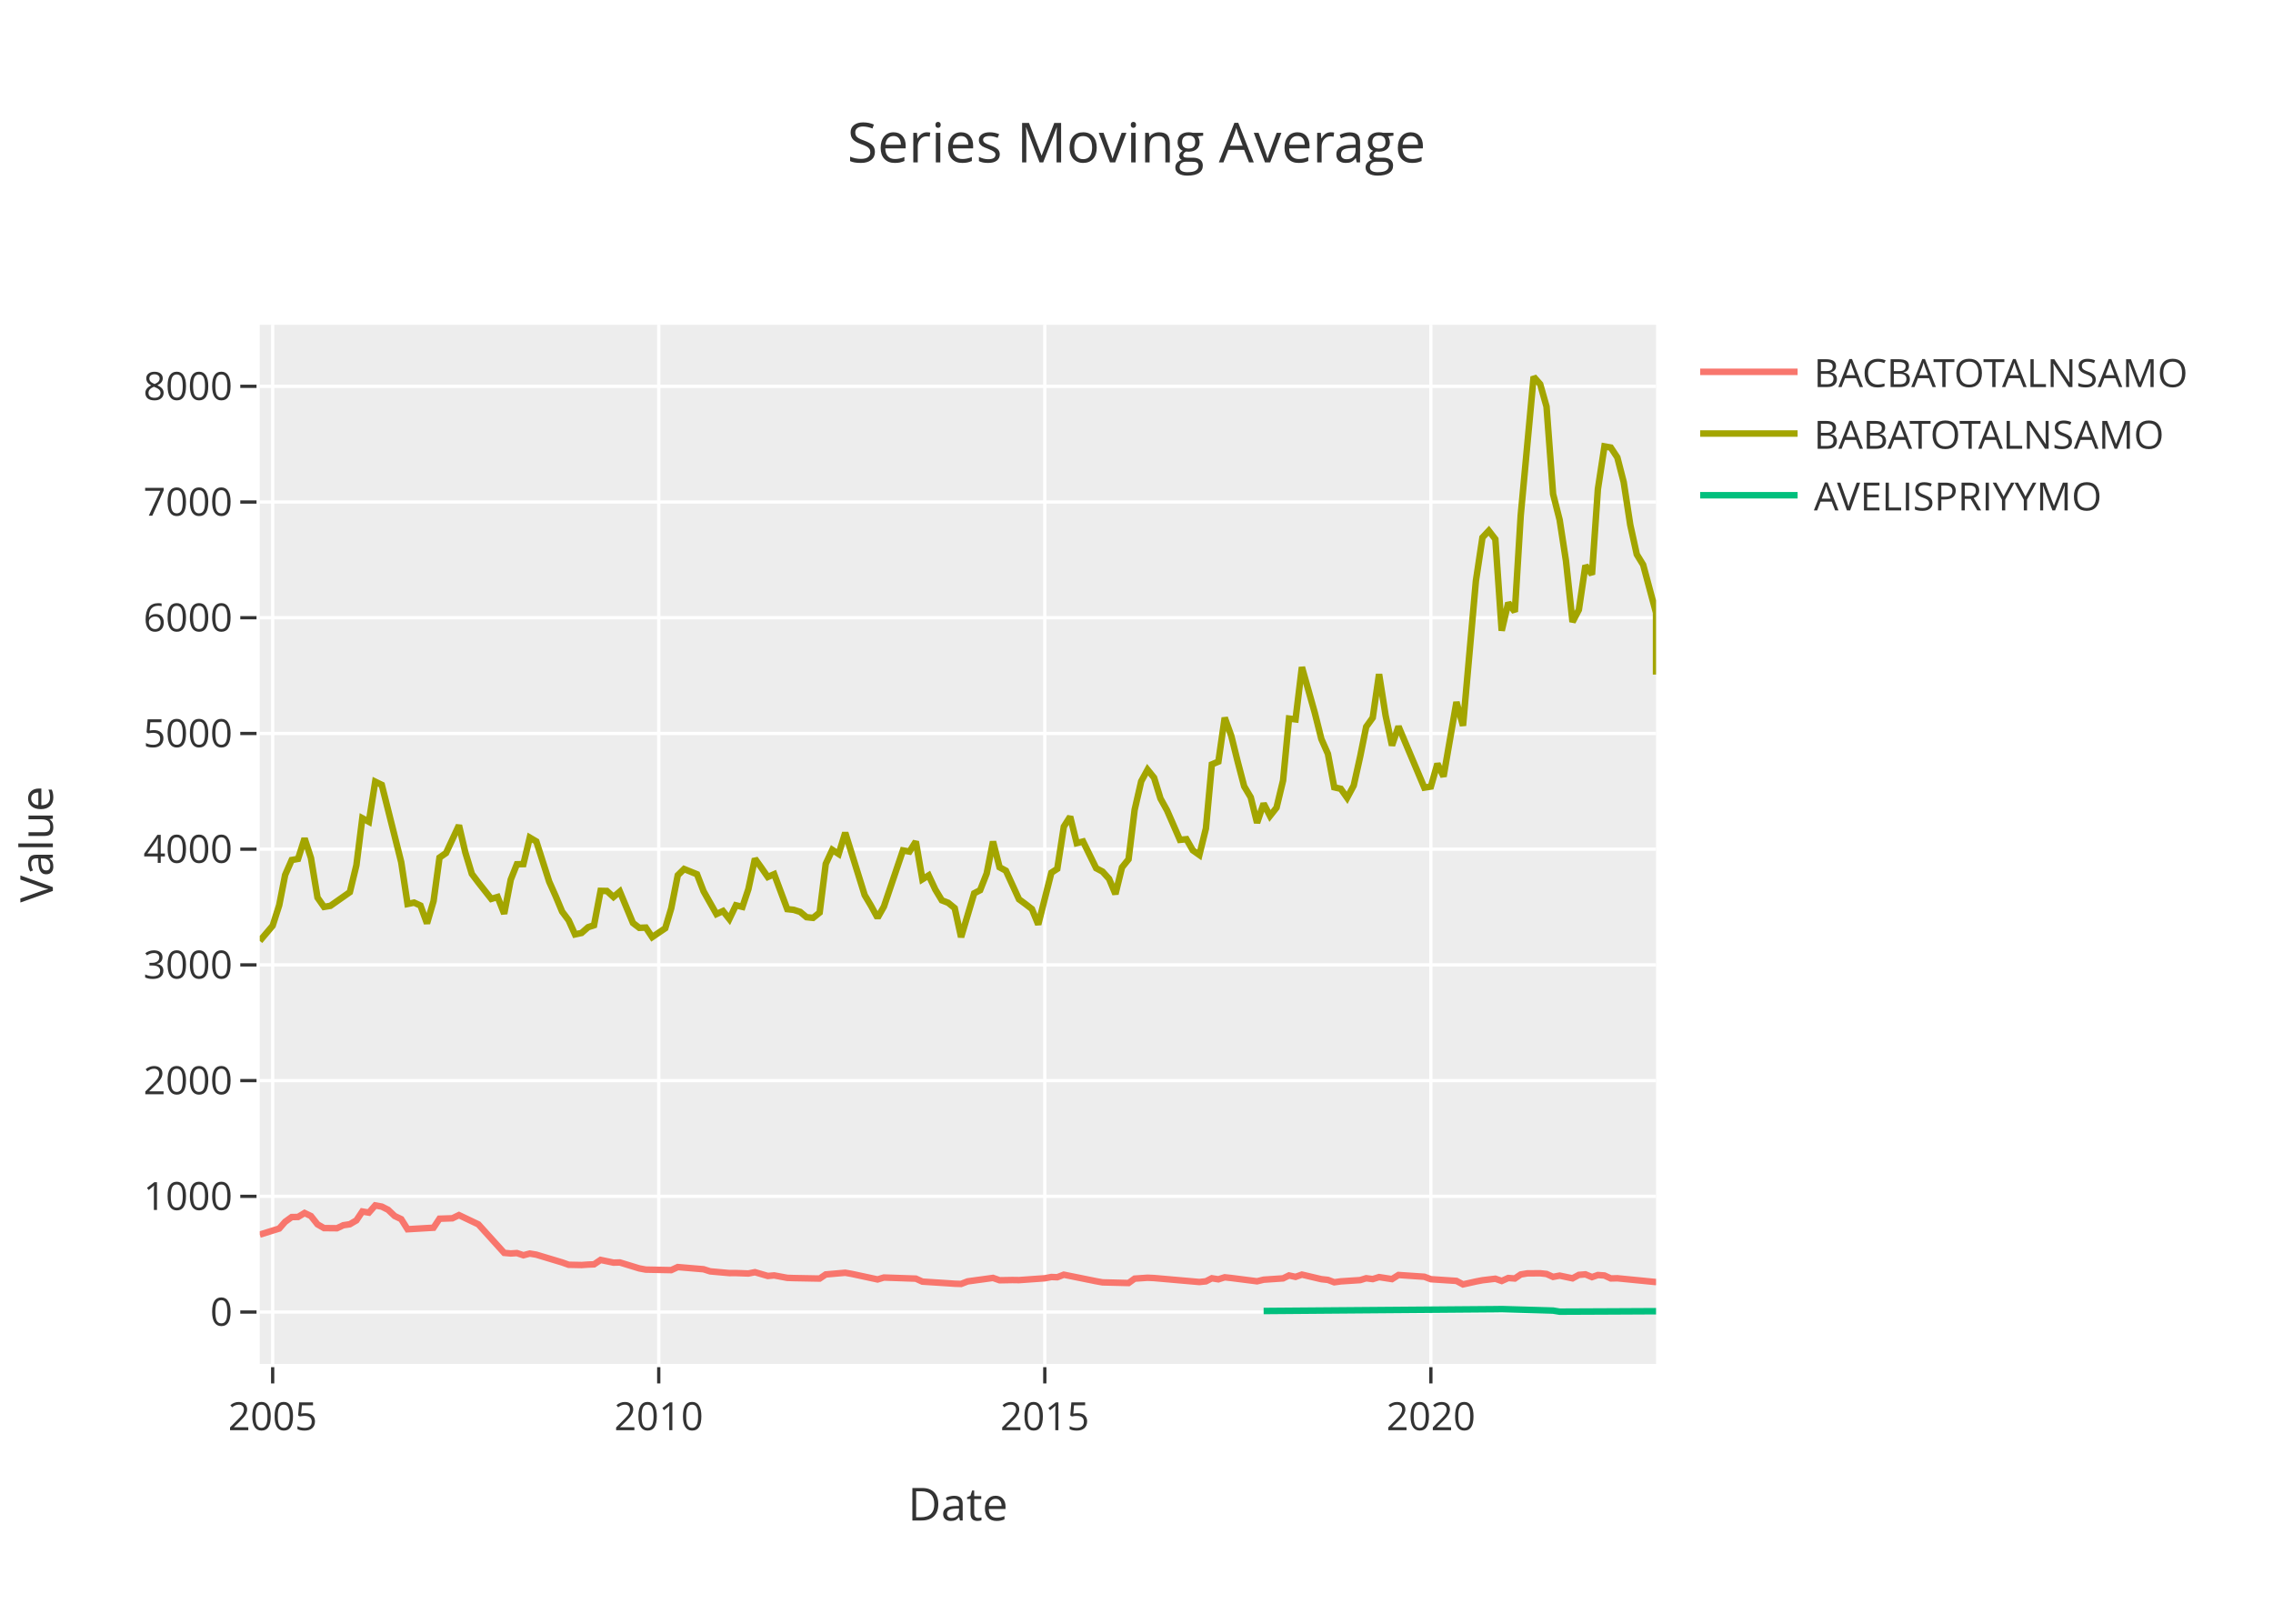
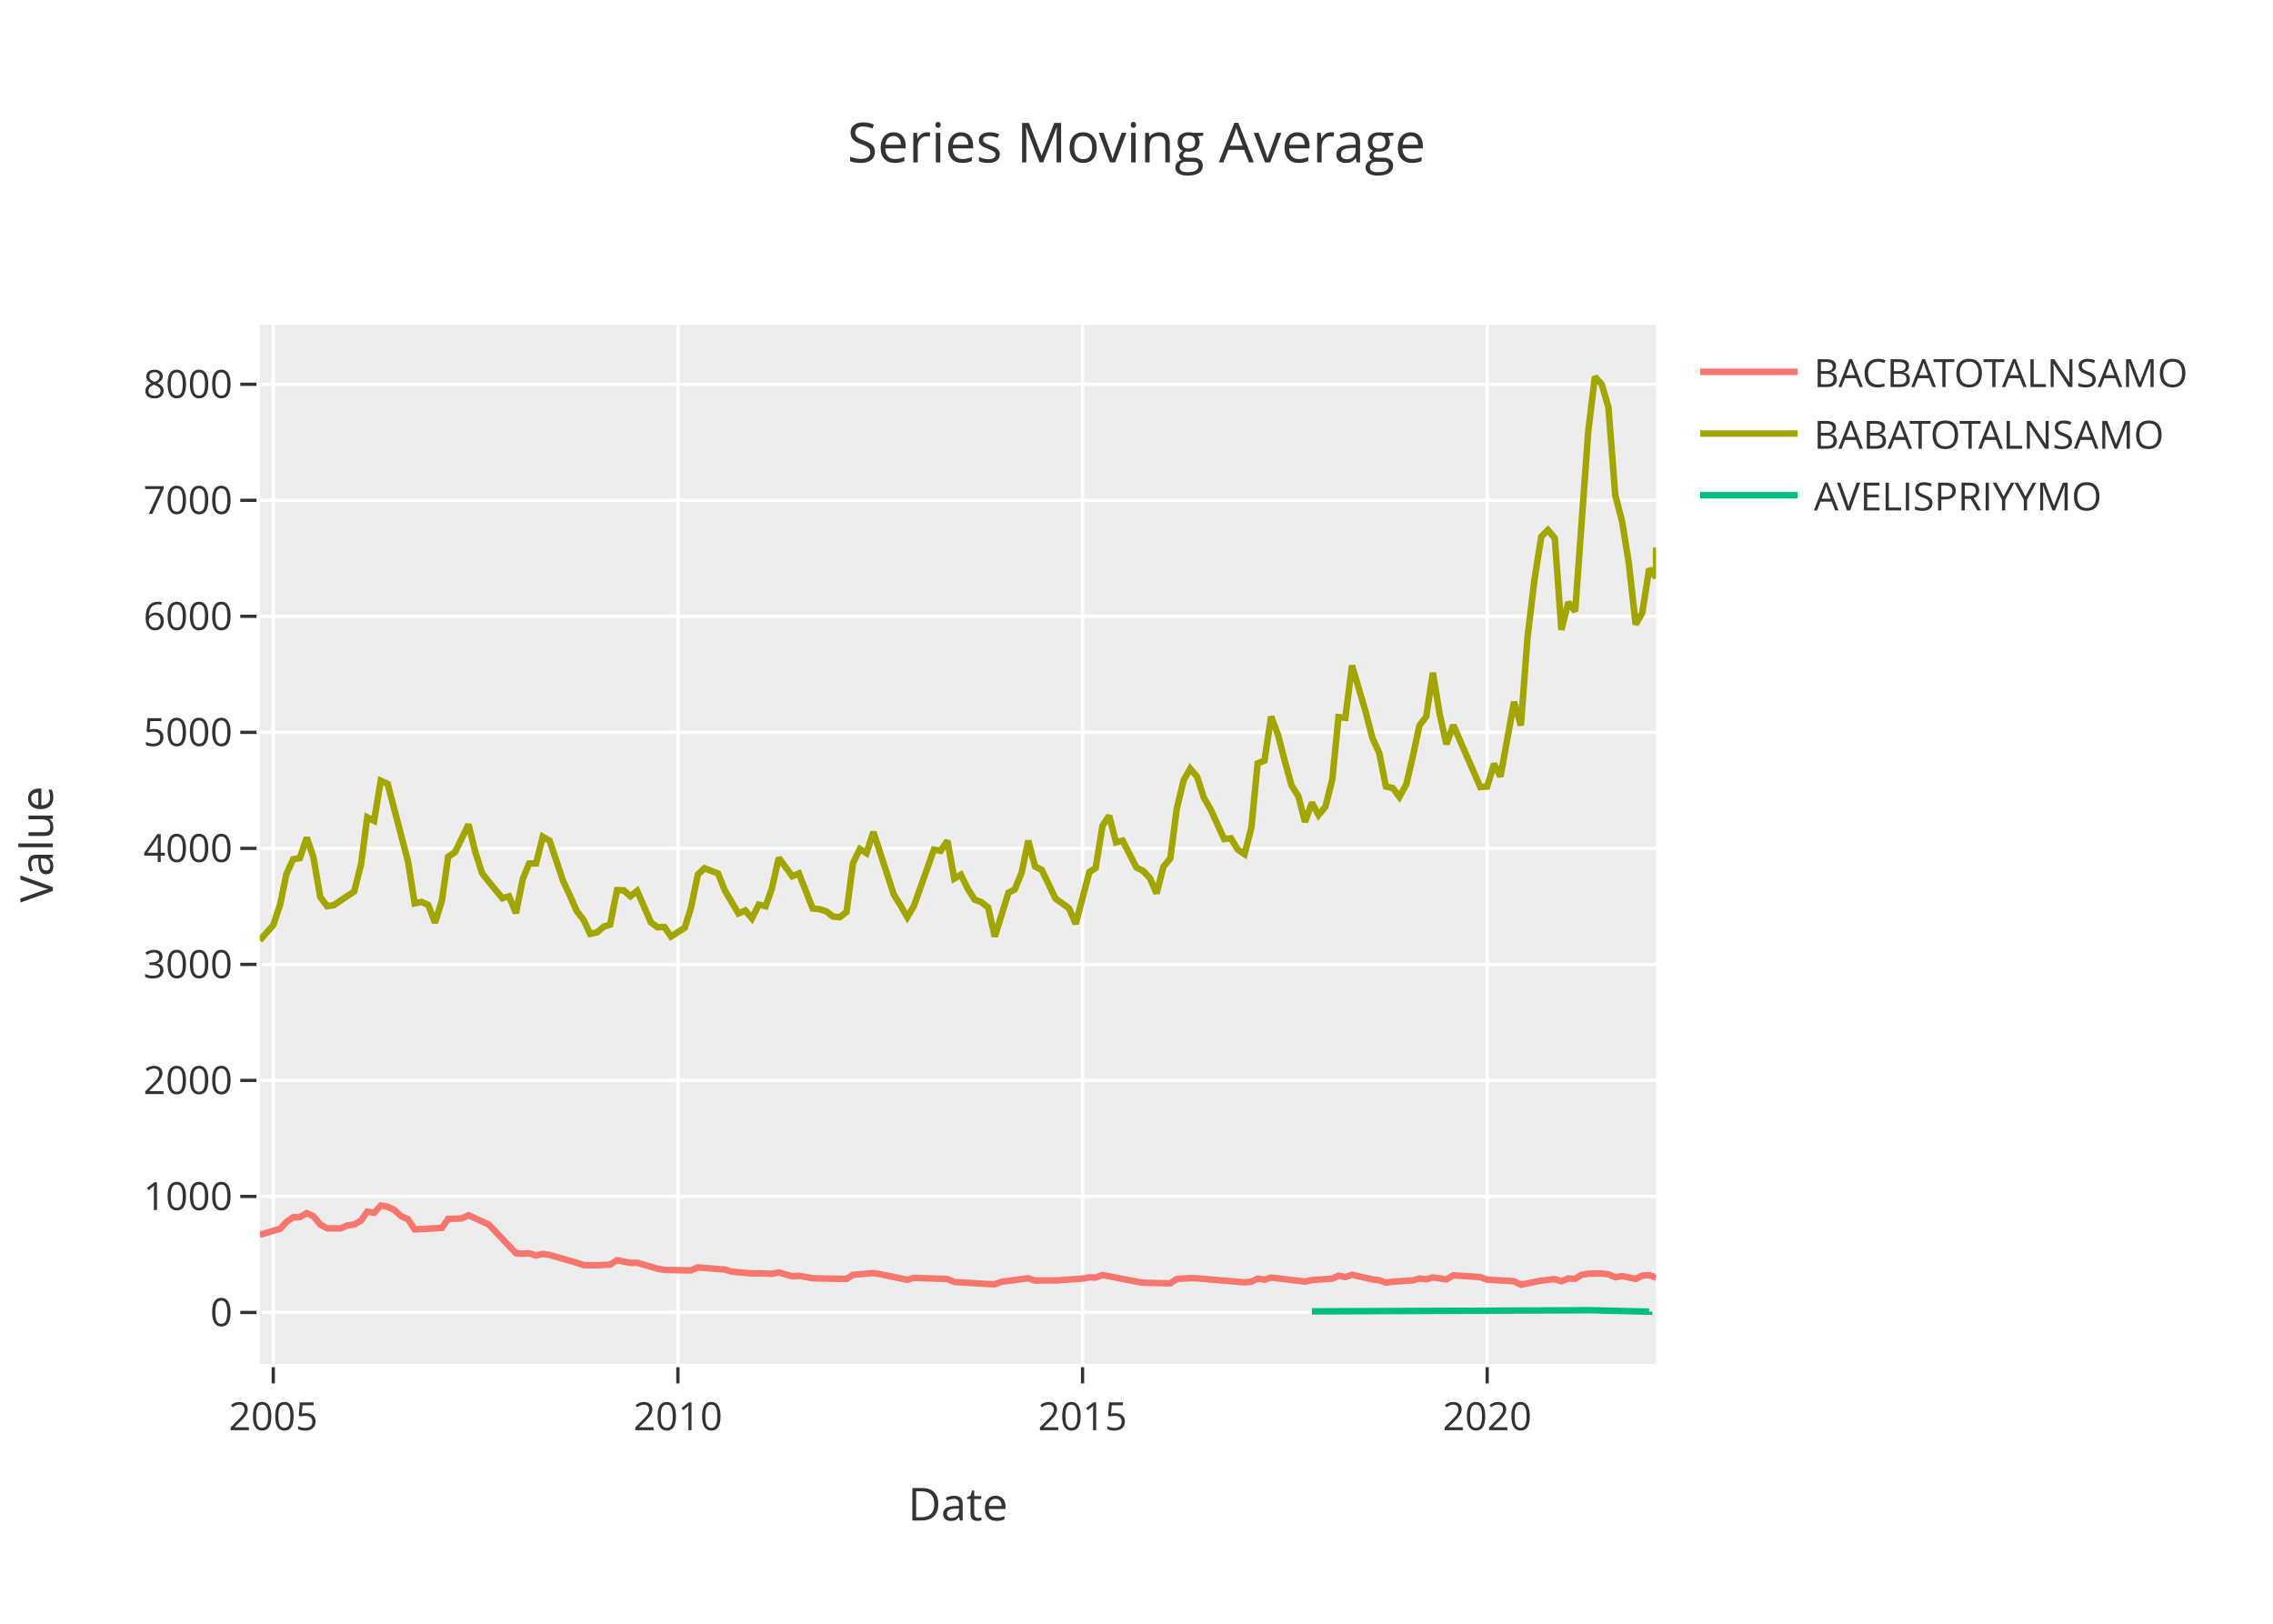
<svg xmlns="http://www.w3.org/2000/svg" class="main-svg" width="700" height="500" style="" viewBox="0 0 700 500">
  <rect x="0" y="0" width="700" height="500" style="fill: rgb(255, 255, 255); fill-opacity: 1;" />
-   <defs id="defs-da3be9">
+   <defs id="defs-222626">
    <g class="clips">
-       <clipPath id="clipda3be9xyplot" class="plotclip">
+       <clipPath id="clip222626xyplot" class="plotclip">
        <rect width="430" height="320" />
      </clipPath>
-       <clipPath class="axesclip" id="clipda3be9x">
+       <clipPath class="axesclip" id="clip222626x">
        <rect x="80" y="0" width="430" height="500" />
      </clipPath>
-       <clipPath class="axesclip" id="clipda3be9y">
+       <clipPath class="axesclip" id="clip222626y">
        <rect x="0" y="100" width="700" height="320" />
      </clipPath>
-       <clipPath class="axesclip" id="clipda3be9xy">
+       <clipPath class="axesclip" id="clip222626xy">
        <rect x="80" y="100" width="430" height="320" />
      </clipPath>
    </g>
    <g class="gradients" />
    <g class="patterns" />
  </defs>
  <g class="bglayer">
    <rect class="bg" x="80" y="100" width="430" height="320" style="fill: rgb(237, 237, 237); fill-opacity: 1; stroke-width: 0;" />
  </g>
  <g class="layer-below">
    <g class="imagelayer" />
    <g class="shapelayer" />
  </g>
  <g class="cartesianlayer">
    <g class="subplot xy">
      <g class="layer-subplot">
        <g class="shapelayer" />
        <g class="imagelayer" />
      </g>
      <g class="gridlayer">
        <g class="x">
-           <path class="xgrid crisp" transform="translate(83.97,0)" d="M0,100v320" style="stroke: rgb(255, 255, 255); stroke-opacity: 1; stroke-width: 1px;" />
-           <path class="xgrid crisp" transform="translate(202.87,0)" d="M0,100v320" style="stroke: rgb(255, 255, 255); stroke-opacity: 1; stroke-width: 1px;" />
-           <path class="xgrid crisp" transform="translate(321.76,0)" d="M0,100v320" style="stroke: rgb(255, 255, 255); stroke-opacity: 1; stroke-width: 1px;" />
-           <path class="xgrid crisp" transform="translate(440.66,0)" d="M0,100v320" style="stroke: rgb(255, 255, 255); stroke-opacity: 1; stroke-width: 1px;" />
+           <path class="xgrid crisp" transform="translate(84.16,0)" d="M0,100v320" style="stroke: rgb(255, 255, 255); stroke-opacity: 1; stroke-width: 1px;" />
+           <path class="xgrid crisp" transform="translate(208.77,0)" d="M0,100v320" style="stroke: rgb(255, 255, 255); stroke-opacity: 1; stroke-width: 1px;" />
+           <path class="xgrid crisp" transform="translate(333.39,0)" d="M0,100v320" style="stroke: rgb(255, 255, 255); stroke-opacity: 1; stroke-width: 1px;" />
+           <path class="xgrid crisp" transform="translate(458,0)" d="M0,100v320" style="stroke: rgb(255, 255, 255); stroke-opacity: 1; stroke-width: 1px;" />
        </g>
        <g class="y">
-           <path class="ygrid crisp" transform="translate(0,368.39)" d="M80,0h430" style="stroke: rgb(255, 255, 255); stroke-opacity: 1; stroke-width: 1px;" />
-           <path class="ygrid crisp" transform="translate(0,332.75)" d="M80,0h430" style="stroke: rgb(255, 255, 255); stroke-opacity: 1; stroke-width: 1px;" />
-           <path class="ygrid crisp" transform="translate(0,297.12)" d="M80,0h430" style="stroke: rgb(255, 255, 255); stroke-opacity: 1; stroke-width: 1px;" />
-           <path class="ygrid crisp" transform="translate(0,261.49)" d="M80,0h430" style="stroke: rgb(255, 255, 255); stroke-opacity: 1; stroke-width: 1px;" />
-           <path class="ygrid crisp" transform="translate(0,225.86)" d="M80,0h430" style="stroke: rgb(255, 255, 255); stroke-opacity: 1; stroke-width: 1px;" />
-           <path class="ygrid crisp" transform="translate(0,190.22)" d="M80,0h430" style="stroke: rgb(255, 255, 255); stroke-opacity: 1; stroke-width: 1px;" />
-           <path class="ygrid crisp" transform="translate(0,154.59)" d="M80,0h430" style="stroke: rgb(255, 255, 255); stroke-opacity: 1; stroke-width: 1px;" />
-           <path class="ygrid crisp" transform="translate(0,118.96)" d="M80,0h430" style="stroke: rgb(255, 255, 255); stroke-opacity: 1; stroke-width: 1px;" />
+           <path class="ygrid crisp" transform="translate(0,368.42)" d="M80,0h430" style="stroke: rgb(255, 255, 255); stroke-opacity: 1; stroke-width: 1px;" />
+           <path class="ygrid crisp" transform="translate(0,332.69)" d="M80,0h430" style="stroke: rgb(255, 255, 255); stroke-opacity: 1; stroke-width: 1px;" />
+           <path class="ygrid crisp" transform="translate(0,296.97)" d="M80,0h430" style="stroke: rgb(255, 255, 255); stroke-opacity: 1; stroke-width: 1px;" />
+           <path class="ygrid crisp" transform="translate(0,261.24)" d="M80,0h430" style="stroke: rgb(255, 255, 255); stroke-opacity: 1; stroke-width: 1px;" />
+           <path class="ygrid crisp" transform="translate(0,225.51)" d="M80,0h430" style="stroke: rgb(255, 255, 255); stroke-opacity: 1; stroke-width: 1px;" />
+           <path class="ygrid crisp" transform="translate(0,189.78)" d="M80,0h430" style="stroke: rgb(255, 255, 255); stroke-opacity: 1; stroke-width: 1px;" />
+           <path class="ygrid crisp" transform="translate(0,154.06)" d="M80,0h430" style="stroke: rgb(255, 255, 255); stroke-opacity: 1; stroke-width: 1px;" />
+           <path class="ygrid crisp" transform="translate(0,118.33)" d="M80,0h430" style="stroke: rgb(255, 255, 255); stroke-opacity: 1; stroke-width: 1px;" />
        </g>
      </g>
      <g class="zerolinelayer">
-         <path class="yzl zl crisp" transform="translate(0,404.02)" d="M80,0h430" style="stroke: rgb(255, 255, 255); stroke-opacity: 1; stroke-width: 1px;" />
+         <path class="yzl zl crisp" transform="translate(0,404.15)" d="M80,0h430" style="stroke: rgb(255, 255, 255); stroke-opacity: 1; stroke-width: 1px;" />
      </g>
      <path class="xlines-below" />
      <path class="ylines-below" />
      <g class="overlines-below" />
      <g class="xaxislayer-below" />
      <g class="yaxislayer-below" />
      <g class="overaxes-below" />
-       <g class="plot" transform="translate(80,100)" clip-path="url(#clipda3be9xyplot)">
+       <g class="plot" transform="translate(80,100)" clip-path="url(#clip222626xyplot)">
        <g class="scatterlayer mlayer">
-           <g class="trace scatter trace093df2" style="stroke-miterlimit: 2; opacity: 1;">
+           <g class="trace scatter traceb077f9" style="stroke-miterlimit: 2; opacity: 1;">
            <g class="fills" />
            <g class="errorbars" />
            <g class="lines">
-               <path class="js-line" d="M0,280.17L5.99,278.31L7.81,276.23L9.83,274.77L11.79,274.74L13.8,273.52L15.76,274.46L17.78,277.01L19.79,278.17L23.77,278.21L25.72,277.29L27.74,276.98L29.76,275.79L31.58,273.06L33.6,273.4L35.55,271.18L37.57,271.55L39.52,272.53L41.54,274.44L43.56,275.41L45.51,278.52L53.52,278.05L55.35,275.28L59.32,275.15L61.34,274.17L67.33,277.02L69.28,279.18L75.27,285.8L77.29,285.98L79.18,285.86L81.19,286.53L83.15,286.01L85.17,286.35L93.11,288.74L95.13,289.46L99.1,289.54L101.12,289.4L102.94,289.33L104.96,287.97L108.93,288.8L110.89,288.75L116.88,290.58L118.89,290.95L126.71,291.11L128.73,290.17L136.67,290.84L138.69,291.49L144.61,292.02L146.63,292.01L150.47,292.15L152.49,291.75L156.46,292.91L158.42,292.74L162.45,293.49L164.41,293.56L172.42,293.71L174.3,292.44L180.3,291.92L182.25,292.26L190.26,293.98L192.21,293.39L202.04,293.73L204.06,294.65L212,295.16L214.02,295.3L215.98,295.36L218,294.58L225.81,293.51L227.83,294.23L231.8,294.16L233.82,294.19L241.76,293.62L243.78,293.23L245.6,293.3L247.62,292.52L257.58,294.53L259.54,294.88L267.55,295.08L269.43,293.73L273.41,293.46L275.42,293.55L289.36,294.77L291.38,294.56L293.2,293.62L295.22,293.94L297.17,293.32L299.19,293.54L307.13,294.55L309.15,294.06L315.14,293.65L316.97,292.75L318.98,293.19L320.94,292.49L326.93,293.9L328.95,294.12L330.9,294.85L332.92,294.57L338.91,294.18L340.73,293.61L342.75,293.87L344.7,293.26L348.68,293.87L350.69,292.61L358.64,293.15L360.66,293.91L368.53,294.43L370.55,295.5L374.52,294.62L376.54,294.23L380.51,293.76L382.47,294.45L384.49,293.54L386.51,293.69L388.33,292.45L390.35,292.11L394.32,292.08L396.27,292.29L398.29,293.19L400.31,292.8L404.28,293.64L406.23,292.58L408.25,292.41L410.27,293.26L412.09,292.62L414.11,292.76L416.07,293.67L418.08,293.62L430,294.79L430,295.72" style="vector-effect: non-scaling-stroke; fill: none; stroke: rgb(248, 118, 109); stroke-opacity: 1; stroke-width: 2px; opacity: 1;" />
+               <path class="js-line" d="M0,280.24L6.28,278.38L8.19,276.29L10.3,274.82L12.35,274.79L14.47,273.57L16.51,274.51L18.63,277.07L20.75,278.23L24.91,278.27L26.96,277.35L29.07,277.04L31.19,275.85L33.1,273.11L35.21,273.45L37.26,271.22L39.38,271.59L41.42,272.58L43.54,274.5L45.65,275.46L47.7,278.58L56.1,278.11L58.01,275.33L62.17,275.2L64.29,274.22L70.56,277.08L72.61,279.25L78.89,285.89L81,286.06L82.98,285.94L85.1,286.61L87.15,286.09L89.26,286.44L97.59,288.83L99.7,289.55L103.87,289.63L105.98,289.49L107.89,289.42L110.01,288.06L114.17,288.89L116.22,288.84L122.5,290.67L124.61,291.04L132.8,291.2L134.92,290.27L143.24,290.94L145.36,291.59L151.57,292.12L153.68,292.11L157.71,292.25L159.83,291.84L163.99,293.01L166.04,292.85L170.27,293.6L172.31,293.67L180.71,293.82L182.69,292.55L188.97,292.02L191.01,292.36L199.41,294.09L201.45,293.5L211.76,293.84L213.87,294.76L222.2,295.27L224.32,295.4L226.36,295.47L228.48,294.69L236.67,293.62L238.78,294.34L242.95,294.26L245.06,294.3L253.39,293.72L255.5,293.33L257.41,293.4L259.53,292.62L269.97,294.64L272.02,294.99L280.41,295.19L282.39,293.84L286.55,293.56L288.67,293.65L303.27,294.87L305.39,294.67L307.3,293.72L309.41,294.05L311.46,293.42L313.58,293.64L321.9,294.65L324.02,294.16L330.3,293.74L332.21,292.83L334.32,293.25L336.37,292.54L342.65,293.97L344.76,294.22L346.81,294.96L348.93,294.67L355.21,294.27L357.12,293.7L359.23,293.95L361.28,293.35L365.44,293.97L367.56,292.72L375.88,293.26L378,294.04L386.26,294.54L388.37,295.6L392.53,294.75L394.65,294.35L398.81,293.87L400.86,294.56L402.98,293.67L405.09,293.81L407,292.57L409.12,292.21L413.28,292.14L415.33,292.39L417.44,293.31L419.56,292.94L423.72,293.82L425.77,292.8L427.88,292.64L430,293.48" style="vector-effect: non-scaling-stroke; fill: none; stroke: rgb(248, 118, 109); stroke-opacity: 1; stroke-width: 2px; opacity: 1;" />
            </g>
            <g class="points" />
            <g class="text" />
          </g>
-           <g class="trace scatter traceb0d136" style="stroke-miterlimit: 2; opacity: 1;">
+           <g class="trace scatter trace944062" style="stroke-miterlimit: 2; opacity: 1;">
            <g class="fills" />
            <g class="errorbars" />
            <g class="lines">
-               <path class="js-line" d="M0,189.74L3.97,185.05L5.99,178.73L7.81,169.43L9.83,164.83L11.79,164.48L13.8,158.17L15.76,164.2L17.78,176.39L19.79,179.26L21.75,178.93L27.74,174.72L29.76,166.42L31.58,151.95L33.6,153.04L35.55,140.7L37.57,141.68L43.56,165.49L45.51,178.36L47.53,177.94L49.49,178.84L51.5,184.34L53.52,177.47L55.35,164.08L57.36,162.68L61.34,154.15L63.29,162.45L65.31,169.09L67.33,171.77L71.3,176.8L73.25,176.21L75.27,181.37L77.29,170.87L79.18,166.13L81.19,166.09L83.15,157.92L85.17,159.11L89.14,171.51L91.16,176.03L93.11,180.7L95.13,183.39L97.08,187.73L99.1,187.29L101.12,185.51L102.94,184.91L104.96,174.32L106.91,174.36L108.93,176.21L110.89,174.54L114.92,184.21L116.88,185.71L118.89,185.63L120.85,188.57L124.88,185.83L126.71,179.7L128.73,169.52L130.68,167.6L134.65,169.21L136.67,174.44L140.64,181.47L142.66,180.54L144.61,183L146.63,178.77L148.65,179.25L150.47,173.8L152.49,164.42L154.45,167.15L156.46,170.05L158.42,169.19L162.45,179.95L164.41,180.16L166.43,180.8L168.38,182.43L170.4,182.64L172.42,181.01L174.3,166.02L176.32,161.69L178.28,162.96L180.3,156.43L186.29,175.63L188.24,178.91L190.26,182.61L192.21,179.17L198.07,161.87L200.09,162.23L202.04,159.13L204.06,170.76L206.01,169.56L208.03,173.89L210.05,177.24L212,177.99L214.02,179.65L215.98,188.56L220.01,175.07L221.84,174.12L223.86,168.99L225.81,159.14L227.83,167.06L229.78,168.12L233.82,176.92L235.77,178.35L237.79,179.92L239.74,184.68L243.78,168.73L245.6,167.55L247.62,154.55L249.57,151.48L251.59,159.62L253.55,159.13L257.58,167.35L259.54,168.39L261.56,170.62L263.51,175.31L265.53,167.1L267.55,164.6L269.43,149.34L271.45,140.59L273.41,137.01L275.42,139.5L277.38,145.88L279.4,149.52L283.37,158.62L285.39,158.42L287.34,161.84L289.36,163.26L291.38,155.09L293.2,135.38L295.22,134.53L297.17,121L299.19,126.6L301.14,134.45L303.16,142.13L305.18,145.52L307.13,153.38L309.15,147.44L311.11,151.25L313.12,148.71L315.14,140.34L316.97,121.27L318.98,121.52L320.94,105.44L324.91,119.51L326.93,127.56L328.95,132.13L330.9,142.44L332.92,142.9L334.87,145.67L336.89,141.9L338.91,132.84L340.73,123.82L342.75,121L344.7,107.59L346.72,120.37L348.68,129.55L350.69,123.7L358.64,142.53L360.66,142.21L362.67,135.17L364.56,139.11L368.53,116.18L370.55,123.47L374.52,78.89L376.54,65.52L378.5,63.43L380.51,66.03L382.47,94.21L384.49,85.62L386.51,88.39L388.33,58.68L392.3,16L394.32,18.31L396.27,25.19L398.29,52.12L400.31,60.08L402.26,72.72L404.28,91.52L406.23,87.77L408.25,74.14L410.27,76.9L412.09,50.61L414.11,37.46L416.07,37.82L418.08,40.86L420.04,48.46L422.06,61.63L424.07,70.72L426.03,73.92L430,88.7L430,107.73" style="vector-effect: non-scaling-stroke; fill: none; stroke: rgb(163, 165, 0); stroke-opacity: 1; stroke-width: 2px; opacity: 1;" />
+               <path class="js-line" d="M0,189.56L4.16,184.86L6.28,178.53L8.19,169.2L10.3,164.59L12.35,164.24L14.47,157.92L16.51,163.96L18.63,176.18L20.75,179.06L22.79,178.72L29.07,174.51L31.19,166.18L33.1,151.67L35.21,152.76L37.26,140.4L39.38,141.38L45.65,165.25L47.7,178.16L49.82,177.73L51.86,178.64L53.98,184.15L56.1,177.26L58.01,163.84L60.12,162.43L64.29,153.88L66.33,162.2L68.45,168.86L70.56,171.55L74.73,176.6L76.77,176L78.89,181.18L81,170.65L82.98,165.9L85.1,165.86L87.15,157.66L89.26,158.86L93.42,171.29L95.54,175.82L97.59,180.5L99.7,183.2L101.75,187.56L103.87,187.11L105.98,185.33L107.89,184.73L110.01,174.11L112.06,174.14L114.17,176L116.22,174.32L120.45,184.03L122.5,185.53L124.61,185.44L126.66,188.39L130.89,185.65L132.8,179.5L134.92,169.29L136.96,167.36L141.13,168.98L143.24,174.22L147.41,181.28L149.52,180.35L151.57,182.81L153.68,178.57L155.8,179.05L157.71,173.58L159.83,164.18L161.87,166.92L163.99,169.82L166.04,168.96L170.27,179.75L172.31,179.96L174.43,180.6L176.48,182.23L178.59,182.45L180.71,180.81L182.69,165.78L184.8,161.45L186.85,162.72L188.97,156.17L195.24,175.42L197.29,178.71L199.41,182.42L201.45,178.97L207.6,161.63L209.71,161.98L211.76,158.87L213.87,170.54L215.92,169.34L218.04,173.67L220.15,177.03L222.2,177.79L224.32,179.45L226.36,188.39L230.59,174.86L232.5,173.91L234.62,168.76L236.67,158.88L238.78,166.83L240.83,167.88L245.06,176.72L247.11,178.15L249.22,179.72L251.27,184.49L255.5,168.5L257.41,167.31L259.53,154.29L261.58,151.2L263.69,159.37L265.74,158.87L269.97,167.12L272.02,168.16L274.13,170.4L276.18,175.1L278.3,166.87L280.41,164.35L282.39,149.06L284.51,140.29L286.55,136.69L288.67,139.19L290.72,145.59L292.83,149.24L296.99,158.36L299.11,158.16L301.16,161.6L303.27,163.02L305.39,154.82L307.3,135.07L309.41,134.21L311.46,120.65L313.58,126.26L315.62,134.13L317.74,141.83L319.86,145.23L321.9,153.11L324.02,147.16L326.07,150.97L328.18,148.4L330.3,140L332.21,120.82L334.32,121.03L336.37,104.94L340.53,119.05L342.65,127.25L344.76,131.89L346.81,142.18L348.93,142.65L350.97,145.38L353.09,141.52L355.21,132.44L357.12,123.42L359.23,120.64L361.28,107.18L363.39,119.98L365.44,129.16L367.56,123.29L375.88,142.37L378,142.2L380.11,135.2L382.09,139.13L386.26,116.13L388.37,123.39L390.42,96.26L392.53,78.73L394.65,65.27L396.7,63.2L398.81,65.71L400.86,93.95L402.98,85.48L405.09,88.27L409.12,32.87L411.16,16L413.28,18.34L415.33,25.4L417.44,52.47L419.56,60.59L421.61,73.37L423.72,92.29L425.77,88.68L427.88,75.16L430,77.8L430,68.61" style="vector-effect: non-scaling-stroke; fill: none; stroke: rgb(163, 165, 0); stroke-opacity: 1; stroke-width: 2px; opacity: 1;" />
            </g>
            <g class="points" />
            <g class="text" />
          </g>
-           <g class="trace scatter tracef82785" style="stroke-miterlimit: 2; opacity: 1;">
+           <g class="trace scatter trace2f5676" style="stroke-miterlimit: 2; opacity: 1;">
            <g class="fills" />
            <g class="errorbars" />
            <g class="lines">
-               <path class="js-line" d="M309.15,303.7L380.51,303.14L382.47,303.11L398.29,303.57L400.31,303.9L416.07,303.83L418.08,303.82L430,303.76L430,303.73" style="vector-effect: non-scaling-stroke; fill: none; stroke: rgb(0, 191, 125); stroke-opacity: 1; stroke-width: 2px; opacity: 1;" />
+               <path class="js-line" d="M324.02,303.81L407,303.49L409.12,303.45L427.88,303.9L427.88,303.87" style="vector-effect: non-scaling-stroke; fill: none; stroke: rgb(0, 191, 125); stroke-opacity: 1; stroke-width: 2px; opacity: 1;" />
            </g>
            <g class="points" />
            <g class="text" />
          </g>
        </g>
      </g>
      <g class="overplot" />
      <path class="xlines-above crisp" d="" style="fill: none; stroke-width: 1px; stroke: rgb(0, 0, 0); stroke-opacity: 0;" />
      <path class="ylines-above crisp" d="" style="fill: none; stroke-width: 1px; stroke: rgb(0, 0, 0); stroke-opacity: 0;" />
      <g class="overlines-above" />
      <g class="xaxislayer-above">
-         <path class="xtick ticks crisp" d="M0,421v5" transform="translate(83.97,0)" style="stroke: rgb(51, 51, 51); stroke-opacity: 1; stroke-width: 1px;" />
-         <path class="xtick ticks crisp" d="M0,421v5" transform="translate(202.87,0)" style="stroke: rgb(51, 51, 51); stroke-opacity: 1; stroke-width: 1px;" />
-         <path class="xtick ticks crisp" d="M0,421v5" transform="translate(321.76,0)" style="stroke: rgb(51, 51, 51); stroke-opacity: 1; stroke-width: 1px;" />
-         <path class="xtick ticks crisp" d="M0,421v5" transform="translate(440.66,0)" style="stroke: rgb(51, 51, 51); stroke-opacity: 1; stroke-width: 1px;" />
-         <g class="xtick">
-           <text text-anchor="middle" x="0" y="440.4" transform="translate(83.97,0)" style="font-family: 'Open Sans', verdana, arial, sans-serif; font-size: 12px; fill: rgb(51, 51, 51); fill-opacity: 1; white-space: pre; opacity: 1;">2005</text>
-         </g>
-         <g class="xtick">
-           <text text-anchor="middle" x="0" y="440.4" style="font-family: 'Open Sans', verdana, arial, sans-serif; font-size: 12px; fill: rgb(51, 51, 51); fill-opacity: 1; white-space: pre; opacity: 1;" transform="translate(202.87,0)">2010</text>
-         </g>
-         <g class="xtick">
-           <text text-anchor="middle" x="0" y="440.4" style="font-family: 'Open Sans', verdana, arial, sans-serif; font-size: 12px; fill: rgb(51, 51, 51); fill-opacity: 1; white-space: pre; opacity: 1;" transform="translate(321.76,0)">2015</text>
-         </g>
-         <g class="xtick">
-           <text text-anchor="middle" x="0" y="440.4" style="font-family: 'Open Sans', verdana, arial, sans-serif; font-size: 12px; fill: rgb(51, 51, 51); fill-opacity: 1; white-space: pre; opacity: 1;" transform="translate(440.66,0)">2020</text>
+         <path class="xtick ticks crisp" d="M0,421v5" transform="translate(84.16,0)" style="stroke: rgb(51, 51, 51); stroke-opacity: 1; stroke-width: 1px;" />
+         <path class="xtick ticks crisp" d="M0,421v5" transform="translate(208.77,0)" style="stroke: rgb(51, 51, 51); stroke-opacity: 1; stroke-width: 1px;" />
+         <path class="xtick ticks crisp" d="M0,421v5" transform="translate(333.39,0)" style="stroke: rgb(51, 51, 51); stroke-opacity: 1; stroke-width: 1px;" />
+         <path class="xtick ticks crisp" d="M0,421v5" transform="translate(458,0)" style="stroke: rgb(51, 51, 51); stroke-opacity: 1; stroke-width: 1px;" />
+         <g class="xtick">
+           <text text-anchor="middle" x="0" y="440.4" transform="translate(84.16,0)" style="font-family: 'Open Sans', verdana, arial, sans-serif; font-size: 12px; fill: rgb(51, 51, 51); fill-opacity: 1; white-space: pre; opacity: 1;">2005</text>
+         </g>
+         <g class="xtick">
+           <text text-anchor="middle" x="0" y="440.4" style="font-family: 'Open Sans', verdana, arial, sans-serif; font-size: 12px; fill: rgb(51, 51, 51); fill-opacity: 1; white-space: pre; opacity: 1;" transform="translate(208.77,0)">2010</text>
+         </g>
+         <g class="xtick">
+           <text text-anchor="middle" x="0" y="440.4" style="font-family: 'Open Sans', verdana, arial, sans-serif; font-size: 12px; fill: rgb(51, 51, 51); fill-opacity: 1; white-space: pre; opacity: 1;" transform="translate(333.39,0)">2015</text>
+         </g>
+         <g class="xtick">
+           <text text-anchor="middle" x="0" y="440.4" style="font-family: 'Open Sans', verdana, arial, sans-serif; font-size: 12px; fill: rgb(51, 51, 51); fill-opacity: 1; white-space: pre; opacity: 1;" transform="translate(458,0)">2020</text>
        </g>
      </g>
      <g class="yaxislayer-above">
-         <path class="ytick ticks crisp" d="M79,0h-5" transform="translate(0,404.02)" style="stroke: rgb(51, 51, 51); stroke-opacity: 1; stroke-width: 1px;" />
-         <path class="ytick ticks crisp" d="M79,0h-5" transform="translate(0,368.39)" style="stroke: rgb(51, 51, 51); stroke-opacity: 1; stroke-width: 1px;" />
-         <path class="ytick ticks crisp" d="M79,0h-5" transform="translate(0,332.75)" style="stroke: rgb(51, 51, 51); stroke-opacity: 1; stroke-width: 1px;" />
-         <path class="ytick ticks crisp" d="M79,0h-5" transform="translate(0,297.12)" style="stroke: rgb(51, 51, 51); stroke-opacity: 1; stroke-width: 1px;" />
-         <path class="ytick ticks crisp" d="M79,0h-5" transform="translate(0,261.49)" style="stroke: rgb(51, 51, 51); stroke-opacity: 1; stroke-width: 1px;" />
-         <path class="ytick ticks crisp" d="M79,0h-5" transform="translate(0,225.86)" style="stroke: rgb(51, 51, 51); stroke-opacity: 1; stroke-width: 1px;" />
-         <path class="ytick ticks crisp" d="M79,0h-5" transform="translate(0,190.22)" style="stroke: rgb(51, 51, 51); stroke-opacity: 1; stroke-width: 1px;" />
-         <path class="ytick ticks crisp" d="M79,0h-5" transform="translate(0,154.59)" style="stroke: rgb(51, 51, 51); stroke-opacity: 1; stroke-width: 1px;" />
-         <path class="ytick ticks crisp" d="M79,0h-5" transform="translate(0,118.96)" style="stroke: rgb(51, 51, 51); stroke-opacity: 1; stroke-width: 1px;" />
-         <g class="ytick">
-           <text text-anchor="end" x="71.6" y="4.2" transform="translate(0,404.02)" style="font-family: 'Open Sans', verdana, arial, sans-serif; font-size: 12px; fill: rgb(51, 51, 51); fill-opacity: 1; white-space: pre; opacity: 1;">0</text>
-         </g>
-         <g class="ytick">
-           <text text-anchor="end" x="71.6" y="4.2" style="font-family: 'Open Sans', verdana, arial, sans-serif; font-size: 12px; fill: rgb(51, 51, 51); fill-opacity: 1; white-space: pre; opacity: 1;" transform="translate(0,368.39)">1000</text>
-         </g>
-         <g class="ytick">
-           <text text-anchor="end" x="71.6" y="4.2" style="font-family: 'Open Sans', verdana, arial, sans-serif; font-size: 12px; fill: rgb(51, 51, 51); fill-opacity: 1; white-space: pre; opacity: 1;" transform="translate(0,332.75)">2000</text>
-         </g>
-         <g class="ytick">
-           <text text-anchor="end" x="71.6" y="4.2" style="font-family: 'Open Sans', verdana, arial, sans-serif; font-size: 12px; fill: rgb(51, 51, 51); fill-opacity: 1; white-space: pre; opacity: 1;" transform="translate(0,297.12)">3000</text>
-         </g>
-         <g class="ytick">
-           <text text-anchor="end" x="71.6" y="4.2" style="font-family: 'Open Sans', verdana, arial, sans-serif; font-size: 12px; fill: rgb(51, 51, 51); fill-opacity: 1; white-space: pre; opacity: 1;" transform="translate(0,261.49)">4000</text>
-         </g>
-         <g class="ytick">
-           <text text-anchor="end" x="71.6" y="4.2" style="font-family: 'Open Sans', verdana, arial, sans-serif; font-size: 12px; fill: rgb(51, 51, 51); fill-opacity: 1; white-space: pre; opacity: 1;" transform="translate(0,225.86)">5000</text>
-         </g>
-         <g class="ytick">
-           <text text-anchor="end" x="71.6" y="4.2" style="font-family: 'Open Sans', verdana, arial, sans-serif; font-size: 12px; fill: rgb(51, 51, 51); fill-opacity: 1; white-space: pre; opacity: 1;" transform="translate(0,190.22)">6000</text>
-         </g>
-         <g class="ytick">
-           <text text-anchor="end" x="71.6" y="4.2" style="font-family: 'Open Sans', verdana, arial, sans-serif; font-size: 12px; fill: rgb(51, 51, 51); fill-opacity: 1; white-space: pre; opacity: 1;" transform="translate(0,154.59)">7000</text>
-         </g>
-         <g class="ytick">
-           <text text-anchor="end" x="71.6" y="4.2" style="font-family: 'Open Sans', verdana, arial, sans-serif; font-size: 12px; fill: rgb(51, 51, 51); fill-opacity: 1; white-space: pre; opacity: 1;" transform="translate(0,118.96)">8000</text>
+         <path class="ytick ticks crisp" d="M79,0h-5" transform="translate(0,404.15)" style="stroke: rgb(51, 51, 51); stroke-opacity: 1; stroke-width: 1px;" />
+         <path class="ytick ticks crisp" d="M79,0h-5" transform="translate(0,368.42)" style="stroke: rgb(51, 51, 51); stroke-opacity: 1; stroke-width: 1px;" />
+         <path class="ytick ticks crisp" d="M79,0h-5" transform="translate(0,332.69)" style="stroke: rgb(51, 51, 51); stroke-opacity: 1; stroke-width: 1px;" />
+         <path class="ytick ticks crisp" d="M79,0h-5" transform="translate(0,296.97)" style="stroke: rgb(51, 51, 51); stroke-opacity: 1; stroke-width: 1px;" />
+         <path class="ytick ticks crisp" d="M79,0h-5" transform="translate(0,261.24)" style="stroke: rgb(51, 51, 51); stroke-opacity: 1; stroke-width: 1px;" />
+         <path class="ytick ticks crisp" d="M79,0h-5" transform="translate(0,225.51)" style="stroke: rgb(51, 51, 51); stroke-opacity: 1; stroke-width: 1px;" />
+         <path class="ytick ticks crisp" d="M79,0h-5" transform="translate(0,189.78)" style="stroke: rgb(51, 51, 51); stroke-opacity: 1; stroke-width: 1px;" />
+         <path class="ytick ticks crisp" d="M79,0h-5" transform="translate(0,154.06)" style="stroke: rgb(51, 51, 51); stroke-opacity: 1; stroke-width: 1px;" />
+         <path class="ytick ticks crisp" d="M79,0h-5" transform="translate(0,118.33)" style="stroke: rgb(51, 51, 51); stroke-opacity: 1; stroke-width: 1px;" />
+         <g class="ytick">
+           <text text-anchor="end" x="71.6" y="4.2" transform="translate(0,404.15)" style="font-family: 'Open Sans', verdana, arial, sans-serif; font-size: 12px; fill: rgb(51, 51, 51); fill-opacity: 1; white-space: pre; opacity: 1;">0</text>
+         </g>
+         <g class="ytick">
+           <text text-anchor="end" x="71.6" y="4.2" style="font-family: 'Open Sans', verdana, arial, sans-serif; font-size: 12px; fill: rgb(51, 51, 51); fill-opacity: 1; white-space: pre; opacity: 1;" transform="translate(0,368.42)">1000</text>
+         </g>
+         <g class="ytick">
+           <text text-anchor="end" x="71.6" y="4.2" style="font-family: 'Open Sans', verdana, arial, sans-serif; font-size: 12px; fill: rgb(51, 51, 51); fill-opacity: 1; white-space: pre; opacity: 1;" transform="translate(0,332.69)">2000</text>
+         </g>
+         <g class="ytick">
+           <text text-anchor="end" x="71.6" y="4.2" style="font-family: 'Open Sans', verdana, arial, sans-serif; font-size: 12px; fill: rgb(51, 51, 51); fill-opacity: 1; white-space: pre; opacity: 1;" transform="translate(0,296.97)">3000</text>
+         </g>
+         <g class="ytick">
+           <text text-anchor="end" x="71.6" y="4.2" style="font-family: 'Open Sans', verdana, arial, sans-serif; font-size: 12px; fill: rgb(51, 51, 51); fill-opacity: 1; white-space: pre; opacity: 1;" transform="translate(0,261.24)">4000</text>
+         </g>
+         <g class="ytick">
+           <text text-anchor="end" x="71.6" y="4.2" style="font-family: 'Open Sans', verdana, arial, sans-serif; font-size: 12px; fill: rgb(51, 51, 51); fill-opacity: 1; white-space: pre; opacity: 1;" transform="translate(0,225.51)">5000</text>
+         </g>
+         <g class="ytick">
+           <text text-anchor="end" x="71.6" y="4.2" style="font-family: 'Open Sans', verdana, arial, sans-serif; font-size: 12px; fill: rgb(51, 51, 51); fill-opacity: 1; white-space: pre; opacity: 1;" transform="translate(0,189.78)">6000</text>
+         </g>
+         <g class="ytick">
+           <text text-anchor="end" x="71.6" y="4.2" style="font-family: 'Open Sans', verdana, arial, sans-serif; font-size: 12px; fill: rgb(51, 51, 51); fill-opacity: 1; white-space: pre; opacity: 1;" transform="translate(0,154.06)">7000</text>
+         </g>
+         <g class="ytick">
+           <text text-anchor="end" x="71.6" y="4.2" style="font-family: 'Open Sans', verdana, arial, sans-serif; font-size: 12px; fill: rgb(51, 51, 51); fill-opacity: 1; white-space: pre; opacity: 1;" transform="translate(0,118.33)">8000</text>
        </g>
      </g>
      <g class="overaxes-above" />
    </g>
  </g>
  <g class="polarlayer" />
  <g class="smithlayer" />
  <g class="ternarylayer" />
  <g class="geolayer" />
  <g class="funnelarealayer" />
  <g class="pielayer" />
  <g class="iciclelayer" />
  <g class="treemaplayer" />
  <g class="sunburstlayer" />
  <g class="glimages" />
-   <defs id="topdefs-da3be9">
+   <defs id="topdefs-222626">
    <g class="clips" />
-     <clipPath id="legendda3be9">
+     <clipPath id="legend222626">
      <rect width="169" height="67" x="0" y="0" />
    </clipPath>
  </defs>
  <g class="layer-above">
    <g class="imagelayer" />
    <g class="shapelayer" />
  </g>
  <g class="infolayer">
    <g class="legend" pointer-events="all" transform="translate(518.6,100)">
      <rect class="bg" shape-rendering="crispEdges" width="169" height="67" x="0" y="0" style="stroke: rgb(68, 68, 68); stroke-opacity: 1; fill: rgb(255, 255, 255); fill-opacity: 1; stroke-width: 0px;" />
-       <g class="scrollbox" transform="" clip-path="url(#legendda3be9)">
+       <g class="scrollbox" transform="" clip-path="url(#legend222626)">
        <g class="groups">
          <g class="traces" transform="translate(0,14.5)" style="opacity: 1;">
            <text class="legendtext" text-anchor="start" x="40" y="4.68" style="font-family: 'Open Sans', verdana, arial, sans-serif; font-size: 12px; fill: rgb(51, 51, 51); fill-opacity: 1; white-space: pre;">BACBATOTALNSAMO</text>
            <g class="layers" style="opacity: 1;">
              <g class="legendfill" />
              <g class="legendlines">
                <path class="js-line" d="M5,0h30" style="fill: none; stroke: rgb(248, 118, 109); stroke-opacity: 1; stroke-width: 2px;" />
              </g>
              <g class="legendsymbols">
                <g class="legendpoints" />
              </g>
            </g>
            <rect class="legendtoggle" x="0" y="-9.5" width="163.188" height="19" style="fill: rgb(0, 0, 0); fill-opacity: 0;" />
          </g>
          <g class="traces" transform="translate(0,33.5)" style="opacity: 1;">
            <text class="legendtext" text-anchor="start" x="40" y="4.68" style="font-family: 'Open Sans', verdana, arial, sans-serif; font-size: 12px; fill: rgb(51, 51, 51); fill-opacity: 1; white-space: pre;">BABATOTALNSAMO</text>
            <g class="layers" style="opacity: 1;">
              <g class="legendfill" />
              <g class="legendlines">
                <path class="js-line" d="M5,0h30" style="fill: none; stroke: rgb(163, 165, 0); stroke-opacity: 1; stroke-width: 2px;" />
              </g>
              <g class="legendsymbols">
                <g class="legendpoints" />
              </g>
            </g>
            <rect class="legendtoggle" x="0" y="-9.5" width="163.188" height="19" style="fill: rgb(0, 0, 0); fill-opacity: 0;" />
          </g>
          <g class="traces" transform="translate(0,52.5)" style="opacity: 1;">
            <text class="legendtext" text-anchor="start" x="40" y="4.68" style="font-family: 'Open Sans', verdana, arial, sans-serif; font-size: 12px; fill: rgb(51, 51, 51); fill-opacity: 1; white-space: pre;">AVELISPRIYYMO</text>
            <g class="layers" style="opacity: 1;">
              <g class="legendfill" />
              <g class="legendlines">
                <path class="js-line" d="M5,0h30" style="fill: none; stroke: rgb(0, 191, 125); stroke-opacity: 1; stroke-width: 2px;" />
              </g>
              <g class="legendsymbols">
                <g class="legendpoints" />
              </g>
            </g>
            <rect class="legendtoggle" x="0" y="-9.5" width="163.188" height="19" style="fill: rgb(0, 0, 0); fill-opacity: 0;" />
          </g>
        </g>
      </g>
      <rect class="scrollbar" rx="20" ry="3" width="0" height="0" x="0" y="0" style="fill: rgb(128, 139, 164); fill-opacity: 1;" />
    </g>
    <g class="g-gtitle">
      <text class="gtitle" x="350" y="50" text-anchor="middle" dy="0em" style="font-family: 'Open Sans', verdana, arial, sans-serif; font-size: 17px; fill: rgb(51, 51, 51); opacity: 1; font-weight: normal; white-space: pre;">Series Moving Average</text>
    </g>
    <g class="g-xtitle">
      <text class="xtitle" x="295" y="468.206" text-anchor="middle" style="font-family: 'Open Sans', verdana, arial, sans-serif; font-size: 14px; fill: rgb(51, 51, 51); opacity: 1; font-weight: normal; white-space: pre;">Date</text>
    </g>
    <g class="g-ytitle">
      <text class="ytitle" transform="rotate(-90,16.27813,260)" x="16.278" y="260" text-anchor="middle" style="font-family: 'Open Sans', verdana, arial, sans-serif; font-size: 14px; fill: rgb(51, 51, 51); opacity: 1; font-weight: normal; white-space: pre;">Value</text>
    </g>
  </g>
</svg>
